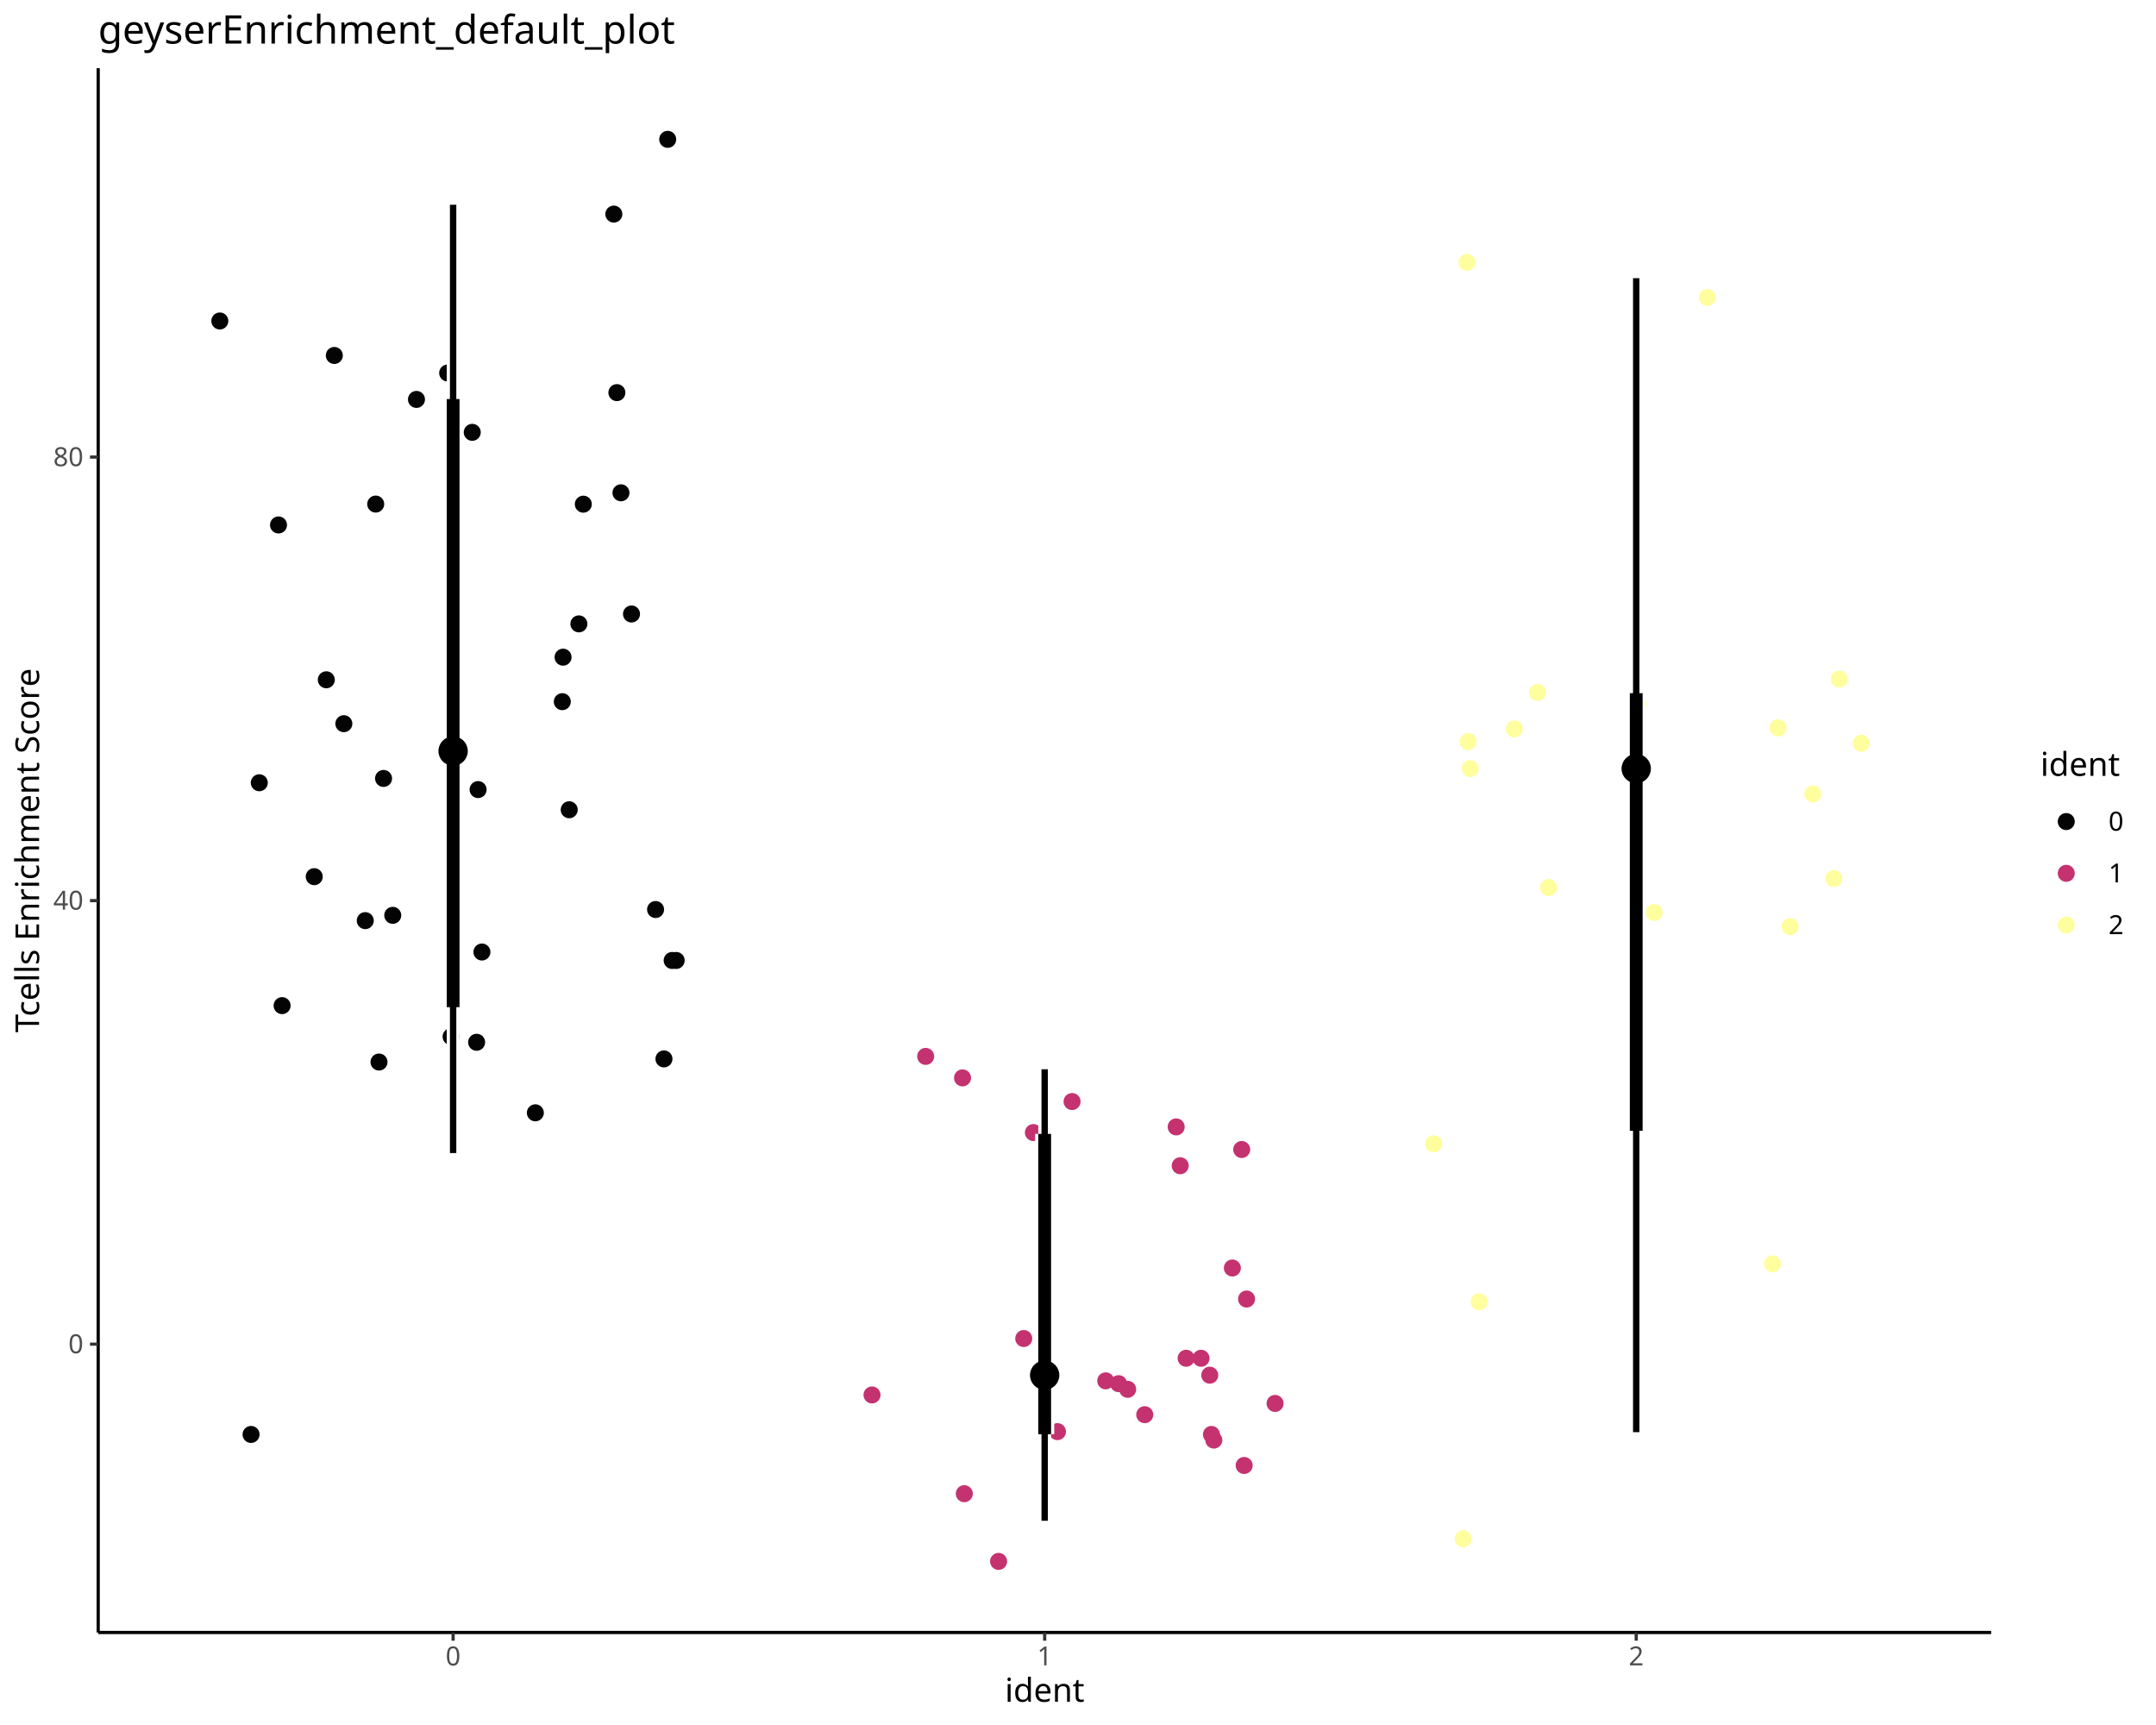
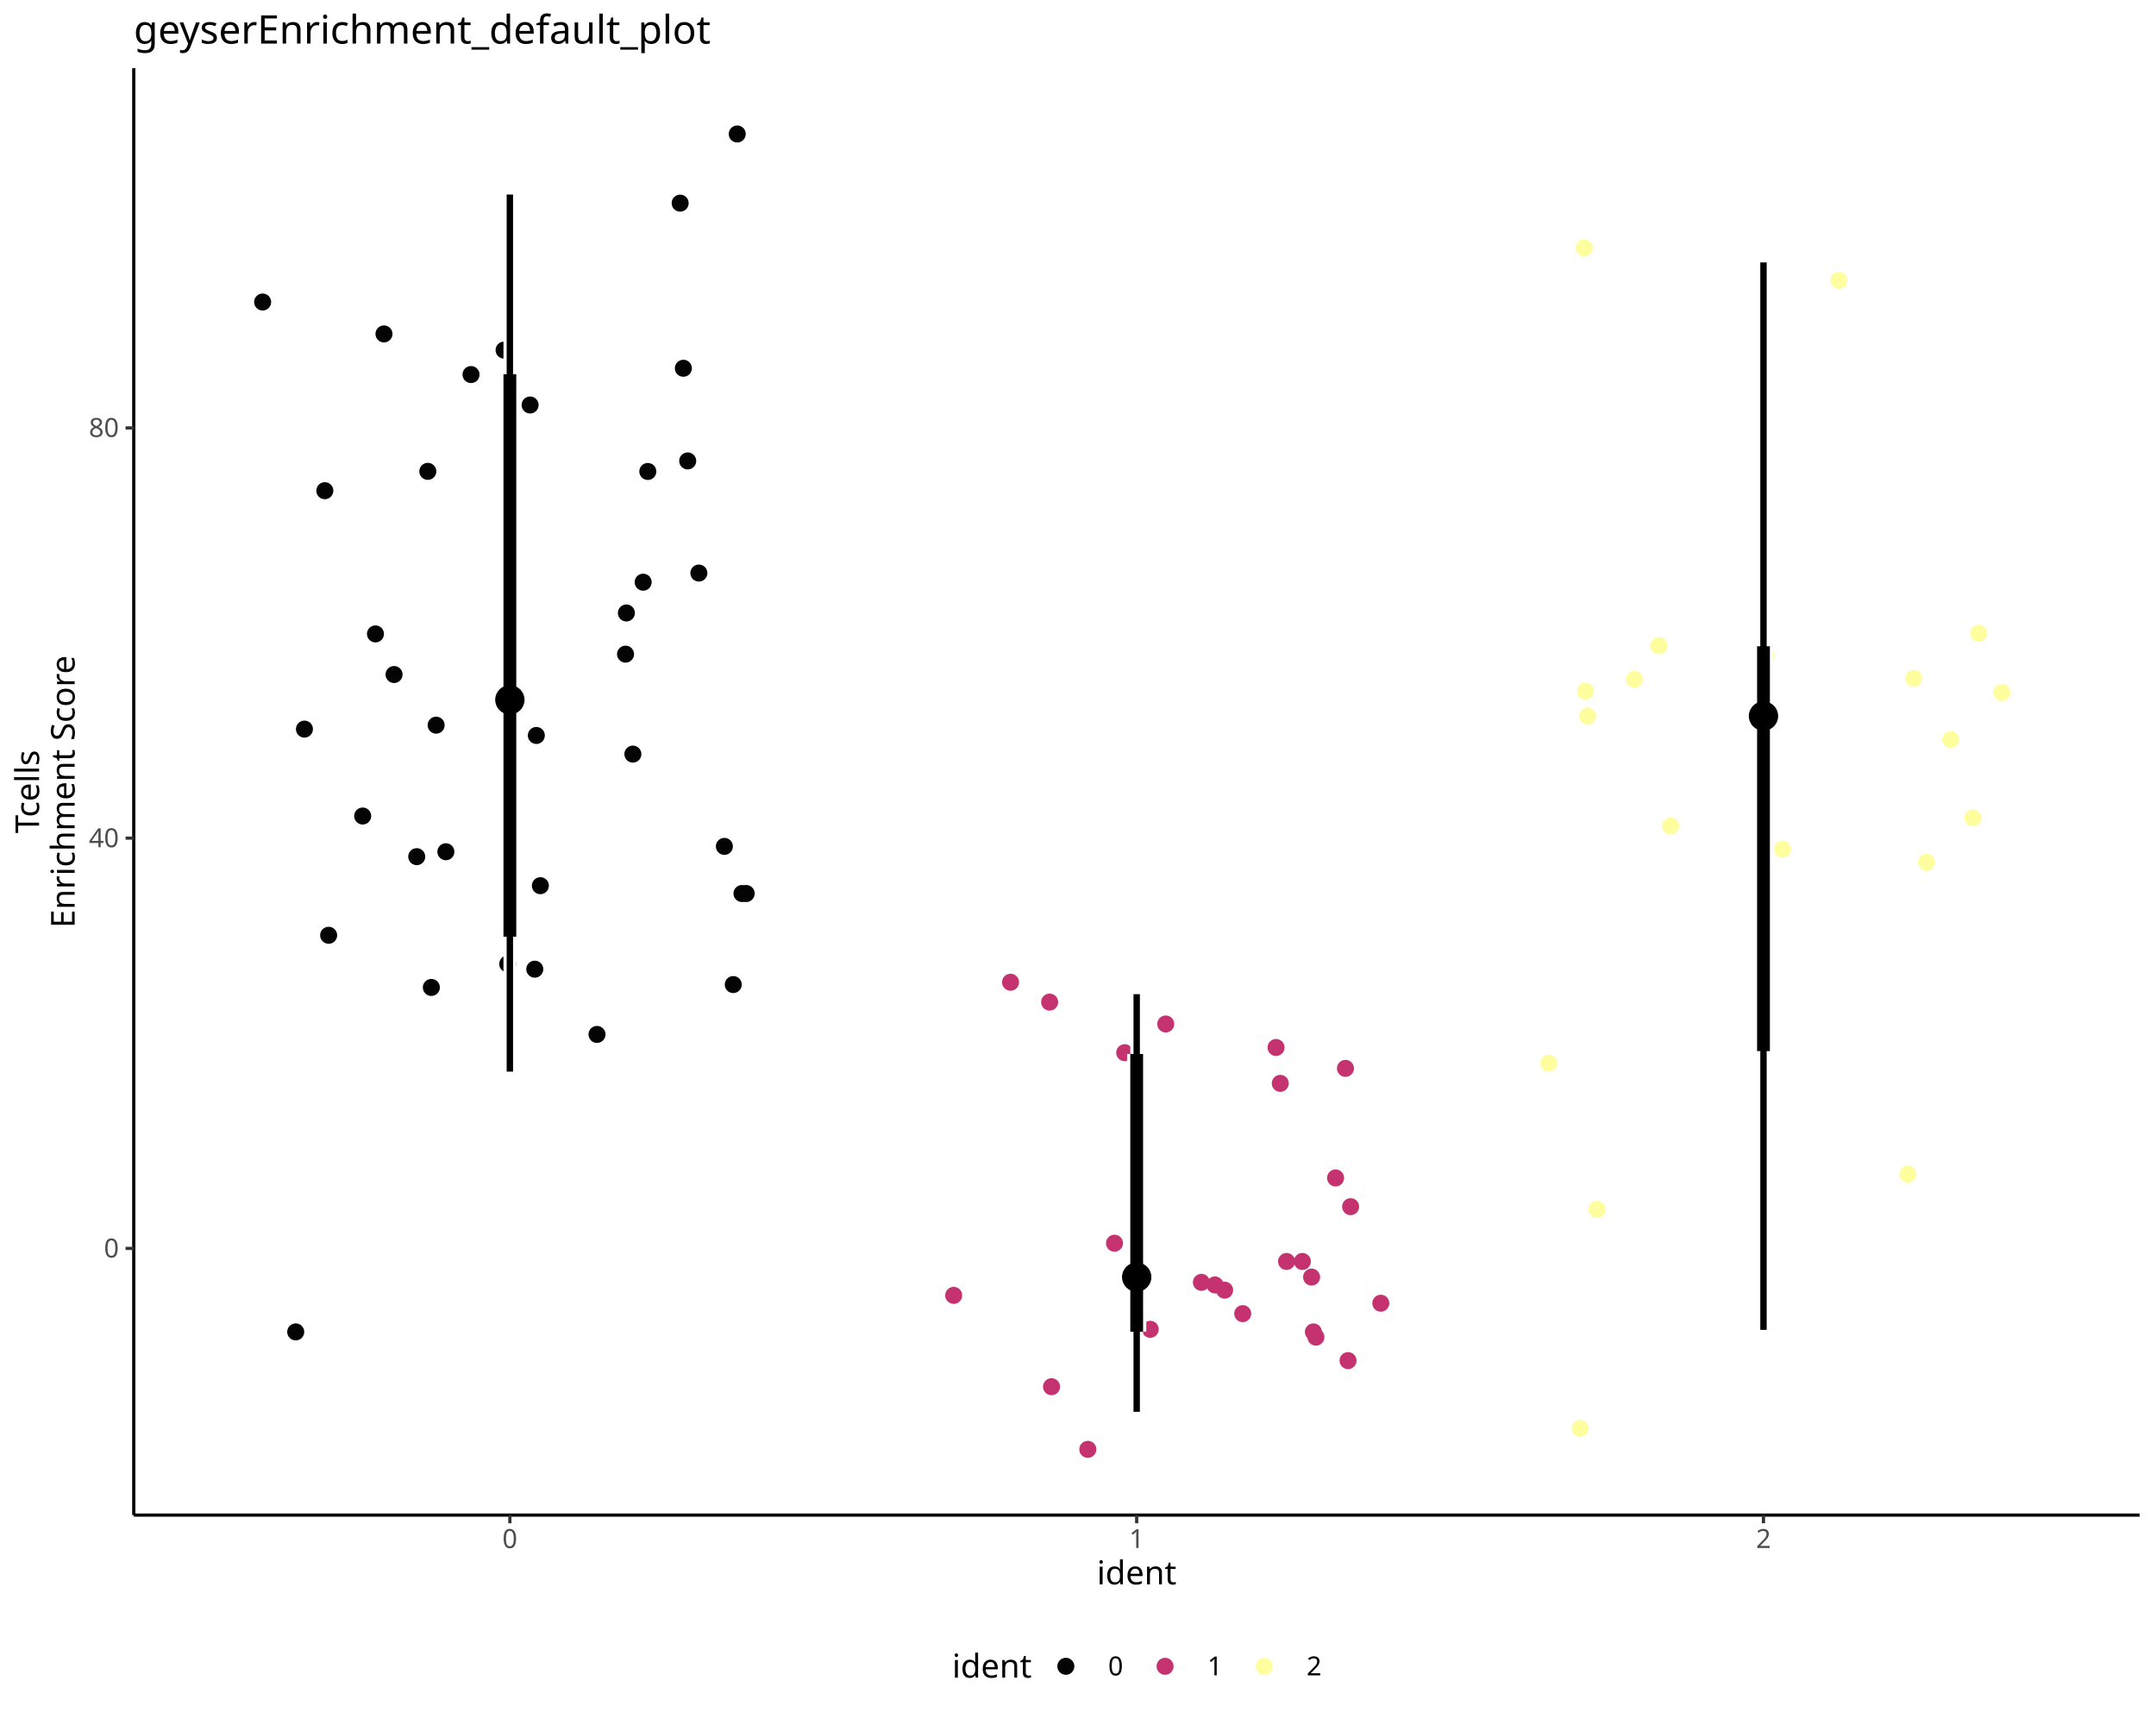
<svg xmlns="http://www.w3.org/2000/svg" class="svglite" data-engine-version="2.0" width="720.00pt" height="576.00pt" viewBox="0 0 720.00 576.00">
  <defs>
    <style type="text/css">
    .svglite line, .svglite polyline, .svglite polygon, .svglite path, .svglite rect, .svglite circle {
      fill: none;
      stroke: #000000;
      stroke-linecap: round;
      stroke-linejoin: round;
      stroke-miterlimit: 10.00;
    }
  </style>
  </defs>
  <rect width="100%" height="100%" style="stroke: none; fill: #FFFFFF;" />
  <defs>
    <clipPath id="cpMC4wMHw3MjAuMDB8MC4wMHw1NzYuMDA=">
      <rect x="0.00" y="0.00" width="720.00" height="576.00" />
    </clipPath>
  </defs>
  <g clip-path="url(#cpMC4wMHw3MjAuMDB8MC4wMHw1NzYuMDA=)">
    <rect x="0.00" y="0.00" width="720.00" height="576.00" style="stroke-width: 1.07; stroke: #FFFFFF; fill: #FFFFFF;" />
  </g>
  <defs>
-     <clipPath id="cpMzIuNzl8NjY0Ljk1fDIyLjc4fDU0NS4xMQ==">
-       <rect x="32.79" y="22.78" width="632.16" height="522.33" />
+     <clipPath id="cpNDQuNjd8NzE0LjUyfDIyLjc4fDUwNS45MQ==">
+       <rect x="44.67" y="22.78" width="669.85" height="483.13" />
    </clipPath>
  </defs>
-   <g clip-path="url(#cpMzIuNzl8NjY0Ljk1fDIyLjc4fDU0NS4xMQ==)">
-     <rect x="32.79" y="22.78" width="632.16" height="522.33" style="stroke-width: 1.07; stroke: none; fill: #FFFFFF;" />
-     <circle cx="93.01" cy="175.29" r="2.49" style="stroke-width: 0.71; stroke: #040404; fill: #040404;" />
-     <circle cx="204.99" cy="71.49" r="2.49" style="stroke-width: 0.71; stroke: #040404; fill: #040404;" />
-     <circle cx="139.08" cy="133.37" r="2.49" style="stroke-width: 0.71; stroke: #040404; fill: #040404;" />
-     <circle cx="111.65" cy="118.69" r="2.49" style="stroke-width: 0.71; stroke: #040404; fill: #040404;" />
-     <circle cx="149.50" cy="124.55" r="2.49" style="stroke-width: 0.71; stroke: #040404; fill: #040404;" />
-     <circle cx="157.71" cy="144.36" r="2.49" style="stroke-width: 0.71; stroke: #040404; fill: #040404;" />
-     <circle cx="207.37" cy="164.55" r="2.49" style="stroke-width: 0.71; stroke: #040404; fill: #040404;" />
-     <circle cx="194.80" cy="168.35" r="2.49" style="stroke-width: 0.71; stroke: #040404; fill: #040404;" />
-     <circle cx="73.41" cy="107.18" r="2.49" style="stroke-width: 0.71; stroke: #040404; fill: #040404;" />
-     <circle cx="114.83" cy="241.65" r="2.49" style="stroke-width: 0.71; stroke: #040404; fill: #040404;" />
-     <circle cx="490.97" cy="256.65" r="2.49" style="stroke-width: 0.71; stroke: #FFFE9E; fill: #FFFE9E;" />
-     <circle cx="517.13" cy="296.35" r="2.49" style="stroke-width: 0.71; stroke: #FFFE9E; fill: #FFFE9E;" />
-     <circle cx="612.42" cy="293.39" r="2.49" style="stroke-width: 0.71; stroke: #FFFE9E; fill: #FFFE9E;" />
-     <circle cx="621.53" cy="248.18" r="2.49" style="stroke-width: 0.71; stroke: #FFFE9E; fill: #FFFE9E;" />
-     <circle cx="597.81" cy="309.41" r="2.49" style="stroke-width: 0.71; stroke: #FFFE9E; fill: #FFFE9E;" />
-     <circle cx="552.41" cy="304.70" r="2.49" style="stroke-width: 0.71; stroke: #FFFE9E; fill: #FFFE9E;" />
-     <circle cx="605.39" cy="265.13" r="2.49" style="stroke-width: 0.71; stroke: #FFFE9E; fill: #FFFE9E;" />
-     <circle cx="490.30" cy="247.65" r="2.49" style="stroke-width: 0.71; stroke: #FFFE9E; fill: #FFFE9E;" />
-     <circle cx="505.71" cy="243.39" r="2.49" style="stroke-width: 0.71; stroke: #FFFE9E; fill: #FFFE9E;" />
-     <circle cx="593.75" cy="243.04" r="2.49" style="stroke-width: 0.71; stroke: #FFFE9E; fill: #FFFE9E;" />
-     <circle cx="321.44" cy="359.92" r="2.49" style="stroke-width: 0.71; stroke: #C53270; fill: #C53270;" />
-     <circle cx="425.81" cy="468.62" r="2.49" style="stroke-width: 0.71; stroke: #C53270; fill: #C53270;" />
-     <circle cx="392.79" cy="376.29" r="2.49" style="stroke-width: 0.71; stroke: #C53270; fill: #C53270;" />
-     <circle cx="345.10" cy="378.18" r="2.49" style="stroke-width: 0.71; stroke: #C53270; fill: #C53270;" />
-     <circle cx="394.13" cy="389.25" r="2.49" style="stroke-width: 0.71; stroke: #C53270; fill: #C53270;" />
-     <circle cx="358.02" cy="367.82" r="2.49" style="stroke-width: 0.71; stroke: #C53270; fill: #C53270;" />
-     <circle cx="411.55" cy="423.40" r="2.49" style="stroke-width: 0.71; stroke: #C53270; fill: #C53270;" />
-     <circle cx="414.67" cy="383.83" r="2.49" style="stroke-width: 0.71; stroke: #C53270; fill: #C53270;" />
-     <circle cx="404.56" cy="478.98" r="2.49" style="stroke-width: 0.71; stroke: #C53270; fill: #C53270;" />
-     <circle cx="353.14" cy="478.04" r="2.49" style="stroke-width: 0.71; stroke: #C53270; fill: #C53270;" />
-     <circle cx="218.93" cy="303.70" r="2.49" style="stroke-width: 0.71; stroke: #040404; fill: #040404;" />
-     <circle cx="614.24" cy="226.78" r="2.49" style="stroke-width: 0.71; stroke: #FFFE9E; fill: #FFFE9E;" />
-     <circle cx="108.97" cy="226.99" r="2.49" style="stroke-width: 0.71; stroke: #040404; fill: #040404;" />
-     <circle cx="128.09" cy="259.93" r="2.49" style="stroke-width: 0.71; stroke: #040404; fill: #040404;" />
-     <circle cx="104.94" cy="292.73" r="2.49" style="stroke-width: 0.71; stroke: #040404; fill: #040404;" />
-     <circle cx="190.09" cy="270.39" r="2.49" style="stroke-width: 0.71; stroke: #040404; fill: #040404;" />
-     <circle cx="159.66" cy="263.65" r="2.49" style="stroke-width: 0.71; stroke: #040404; fill: #040404;" />
-     <circle cx="121.98" cy="307.41" r="2.49" style="stroke-width: 0.71; stroke: #040404; fill: #040404;" />
-     <circle cx="125.47" cy="168.32" r="2.49" style="stroke-width: 0.71; stroke: #040404; fill: #040404;" />
-     <circle cx="221.73" cy="353.58" r="2.49" style="stroke-width: 0.71; stroke: #040404; fill: #040404;" />
-     <circle cx="187.78" cy="234.30" r="2.49" style="stroke-width: 0.71; stroke: #040404; fill: #040404;" />
-     <circle cx="547.15" cy="235.04" r="2.49" style="stroke-width: 0.71; stroke: #FFFE9E; fill: #FFFE9E;" />
-     <circle cx="222.98" cy="46.53" r="2.49" style="stroke-width: 0.71; stroke: #040404; fill: #040404;" />
-     <circle cx="131.16" cy="305.64" r="2.49" style="stroke-width: 0.71; stroke: #040404; fill: #040404;" />
-     <circle cx="489.91" cy="87.62" r="2.49" style="stroke-width: 0.71; stroke: #FFFE9E; fill: #FFFE9E;" />
-     <circle cx="570.18" cy="99.32" r="2.49" style="stroke-width: 0.71; stroke: #FFFE9E; fill: #FFFE9E;" />
-     <circle cx="210.89" cy="205.02" r="2.49" style="stroke-width: 0.71; stroke: #040404; fill: #040404;" />
-     <circle cx="188.04" cy="219.44" r="2.49" style="stroke-width: 0.71; stroke: #040404; fill: #040404;" />
-     <circle cx="193.32" cy="208.32" r="2.49" style="stroke-width: 0.71; stroke: #040404; fill: #040404;" />
-     <circle cx="206.01" cy="131.10" r="2.49" style="stroke-width: 0.71; stroke: #040404; fill: #040404;" />
-     <circle cx="404.00" cy="459.19" r="2.49" style="stroke-width: 0.71; stroke: #C53270; fill: #C53270;" />
-     <circle cx="415.49" cy="489.34" r="2.49" style="stroke-width: 0.71; stroke: #C53270; fill: #C53270;" />
-     <circle cx="478.76" cy="381.95" r="2.49" style="stroke-width: 0.71; stroke: #FFFE9E; fill: #FFFE9E;" />
-     <circle cx="309.13" cy="352.74" r="2.49" style="stroke-width: 0.71; stroke: #C53270; fill: #C53270;" />
-     <circle cx="373.56" cy="462.02" r="2.49" style="stroke-width: 0.71; stroke: #C53270; fill: #C53270;" />
-     <circle cx="369.26" cy="461.08" r="2.49" style="stroke-width: 0.71; stroke: #C53270; fill: #C53270;" />
-     <circle cx="405.36" cy="480.86" r="2.49" style="stroke-width: 0.71; stroke: #C53270; fill: #C53270;" />
-     <circle cx="376.59" cy="463.91" r="2.49" style="stroke-width: 0.71; stroke: #C53270; fill: #C53270;" />
-     <circle cx="341.88" cy="446.95" r="2.49" style="stroke-width: 0.71; stroke: #C53270; fill: #C53270;" />
-     <circle cx="83.84" cy="478.98" r="2.49" style="stroke-width: 0.71; stroke: #040404; fill: #040404;" />
-     <circle cx="591.93" cy="422.01" r="2.49" style="stroke-width: 0.71; stroke: #FFFE9E; fill: #FFFE9E;" />
-     <circle cx="416.29" cy="433.76" r="2.49" style="stroke-width: 0.71; stroke: #C53270; fill: #C53270;" />
-     <circle cx="493.96" cy="434.70" r="2.49" style="stroke-width: 0.71; stroke: #FFFE9E; fill: #FFFE9E;" />
-     <circle cx="291.21" cy="465.79" r="2.49" style="stroke-width: 0.71; stroke: #C53270; fill: #C53270;" />
-     <circle cx="488.63" cy="513.83" r="2.49" style="stroke-width: 0.71; stroke: #FFFE9E; fill: #FFFE9E;" />
-     <circle cx="333.48" cy="521.37" r="2.49" style="stroke-width: 0.71; stroke: #C53270; fill: #C53270;" />
-     <circle cx="322.03" cy="498.76" r="2.49" style="stroke-width: 0.71; stroke: #C53270; fill: #C53270;" />
-     <circle cx="401.09" cy="453.54" r="2.49" style="stroke-width: 0.71; stroke: #C53270; fill: #C53270;" />
-     <circle cx="396.11" cy="453.54" r="2.49" style="stroke-width: 0.71; stroke: #C53270; fill: #C53270;" />
-     <circle cx="513.44" cy="231.22" r="2.49" style="stroke-width: 0.71; stroke: #FFFE9E; fill: #FFFE9E;" />
-     <circle cx="159.17" cy="348.03" r="2.49" style="stroke-width: 0.71; stroke: #040404; fill: #040404;" />
-     <circle cx="225.81" cy="320.71" r="2.49" style="stroke-width: 0.71; stroke: #040404; fill: #040404;" />
-     <circle cx="150.64" cy="346.15" r="2.49" style="stroke-width: 0.71; stroke: #040404; fill: #040404;" />
-     <circle cx="94.21" cy="335.79" r="2.49" style="stroke-width: 0.71; stroke: #040404; fill: #040404;" />
-     <circle cx="126.57" cy="354.63" r="2.49" style="stroke-width: 0.71; stroke: #040404; fill: #040404;" />
-     <circle cx="178.78" cy="371.58" r="2.49" style="stroke-width: 0.71; stroke: #040404; fill: #040404;" />
-     <circle cx="224.47" cy="320.71" r="2.49" style="stroke-width: 0.71; stroke: #040404; fill: #040404;" />
-     <circle cx="160.94" cy="317.89" r="2.49" style="stroke-width: 0.71; stroke: #040404; fill: #040404;" />
-     <circle cx="86.59" cy="261.37" r="2.49" style="stroke-width: 0.71; stroke: #040404; fill: #040404;" />
-     <circle cx="382.29" cy="472.38" r="2.49" style="stroke-width: 0.71; stroke: #C53270; fill: #C53270;" />
-     <line x1="546.42" y1="478.22" x2="546.42" y2="92.89" style="stroke-width: 4.27; stroke: #FFFFFF; stroke-linecap: butt;" />
-     <line x1="151.32" y1="385.01" x2="151.32" y2="68.37" style="stroke-width: 4.27; stroke: #FFFFFF; stroke-linecap: butt;" />
-     <line x1="151.32" y1="336.30" x2="151.32" y2="133.25" style="stroke-width: 6.40; stroke: #FFFFFF; stroke-linecap: butt;" />
-     <line x1="348.87" y1="507.80" x2="348.87" y2="357.05" style="stroke-width: 4.27; stroke: #FFFFFF; stroke-linecap: butt;" />
-     <line x1="546.42" y1="377.59" x2="546.42" y2="231.45" style="stroke-width: 6.40; stroke: #FFFFFF; stroke-linecap: butt;" />
-     <line x1="348.87" y1="478.90" x2="348.87" y2="378.63" style="stroke-width: 6.40; stroke: #FFFFFF; stroke-linecap: butt;" />
-     <circle cx="546.42" cy="256.65" r="3.73" style="stroke-width: 1.06; stroke: #FFFFFF; fill: #FFFFFF;" />
-     <circle cx="151.32" cy="250.79" r="3.73" style="stroke-width: 1.06; stroke: #FFFFFF; fill: #FFFFFF;" />
-     <circle cx="151.32" cy="250.79" r="5.33" style="stroke-width: 1.06; stroke: #FFFFFF; fill: #FFFFFF;" />
-     <circle cx="348.87" cy="459.19" r="3.73" style="stroke-width: 1.06; stroke: #FFFFFF; fill: #FFFFFF;" />
-     <circle cx="546.42" cy="256.65" r="5.33" style="stroke-width: 1.06; stroke: #FFFFFF; fill: #FFFFFF;" />
-     <circle cx="348.87" cy="459.19" r="5.33" style="stroke-width: 1.06; stroke: #FFFFFF; fill: #FFFFFF;" />
-     <line x1="546.42" y1="478.22" x2="546.42" y2="92.89" style="stroke-width: 2.13; stroke-linecap: butt;" />
-     <line x1="151.32" y1="385.01" x2="151.32" y2="68.37" style="stroke-width: 2.13; stroke-linecap: butt;" />
-     <line x1="151.32" y1="336.30" x2="151.32" y2="133.25" style="stroke-width: 4.27; stroke-linecap: butt;" />
-     <line x1="348.87" y1="507.80" x2="348.87" y2="357.05" style="stroke-width: 2.13; stroke-linecap: butt;" />
-     <line x1="546.42" y1="377.59" x2="546.42" y2="231.45" style="stroke-width: 4.27; stroke-linecap: butt;" />
-     <line x1="348.87" y1="478.90" x2="348.87" y2="378.63" style="stroke-width: 4.27; stroke-linecap: butt;" />
-     <circle cx="546.42" cy="256.65" r="2.45" style="stroke-width: 1.06; fill: #000000;" />
-     <circle cx="151.32" cy="250.79" r="2.45" style="stroke-width: 1.06; fill: #000000;" />
-     <circle cx="151.32" cy="250.79" r="4.37" style="stroke-width: 1.06; fill: #000000;" />
-     <circle cx="348.87" cy="459.19" r="2.45" style="stroke-width: 1.06; fill: #000000;" />
-     <circle cx="546.42" cy="256.65" r="4.37" style="stroke-width: 1.06; fill: #000000;" />
-     <circle cx="348.87" cy="459.19" r="4.37" style="stroke-width: 1.06; fill: #000000;" />
+   <g clip-path="url(#cpNDQuNjd8NzE0LjUyfDIyLjc4fDUwNS45MQ==)">
+     <rect x="44.67" y="22.78" width="669.85" height="483.13" style="stroke-width: 1.07; stroke: none; fill: #FFFFFF;" />
+     <circle cx="108.48" cy="163.85" r="2.49" style="stroke-width: 0.71; stroke: #040404; fill: #040404;" />
+     <circle cx="227.14" cy="67.83" r="2.49" style="stroke-width: 0.71; stroke: #040404; fill: #040404;" />
+     <circle cx="157.30" cy="125.07" r="2.49" style="stroke-width: 0.71; stroke: #040404; fill: #040404;" />
+     <circle cx="128.23" cy="111.50" r="2.49" style="stroke-width: 0.71; stroke: #040404; fill: #040404;" />
+     <circle cx="168.34" cy="116.91" r="2.49" style="stroke-width: 0.71; stroke: #040404; fill: #040404;" />
+     <circle cx="177.03" cy="135.23" r="2.49" style="stroke-width: 0.71; stroke: #040404; fill: #040404;" />
+     <circle cx="229.66" cy="153.91" r="2.49" style="stroke-width: 0.71; stroke: #040404; fill: #040404;" />
+     <circle cx="216.34" cy="157.43" r="2.49" style="stroke-width: 0.71; stroke: #040404; fill: #040404;" />
+     <circle cx="87.71" cy="100.85" r="2.49" style="stroke-width: 0.71; stroke: #040404; fill: #040404;" />
+     <circle cx="131.60" cy="225.23" r="2.49" style="stroke-width: 0.71; stroke: #040404; fill: #040404;" />
+     <circle cx="530.16" cy="239.10" r="2.49" style="stroke-width: 0.71; stroke: #FFFE9E; fill: #FFFE9E;" />
+     <circle cx="557.89" cy="275.82" r="2.49" style="stroke-width: 0.71; stroke: #FFFE9E; fill: #FFFE9E;" />
+     <circle cx="658.86" cy="273.09" r="2.49" style="stroke-width: 0.71; stroke: #FFFE9E; fill: #FFFE9E;" />
+     <circle cx="668.52" cy="231.26" r="2.49" style="stroke-width: 0.71; stroke: #FFFE9E; fill: #FFFE9E;" />
+     <circle cx="643.37" cy="287.90" r="2.49" style="stroke-width: 0.71; stroke: #FFFE9E; fill: #FFFE9E;" />
+     <circle cx="595.27" cy="283.54" r="2.49" style="stroke-width: 0.71; stroke: #FFFE9E; fill: #FFFE9E;" />
+     <circle cx="651.41" cy="246.95" r="2.49" style="stroke-width: 0.71; stroke: #FFFE9E; fill: #FFFE9E;" />
+     <circle cx="529.46" cy="230.78" r="2.49" style="stroke-width: 0.71; stroke: #FFFE9E; fill: #FFFE9E;" />
+     <circle cx="545.79" cy="226.83" r="2.49" style="stroke-width: 0.71; stroke: #FFFE9E; fill: #FFFE9E;" />
+     <circle cx="639.08" cy="226.51" r="2.49" style="stroke-width: 0.71; stroke: #FFFE9E; fill: #FFFE9E;" />
+     <circle cx="350.53" cy="334.62" r="2.49" style="stroke-width: 0.71; stroke: #C53270; fill: #C53270;" />
+     <circle cx="461.12" cy="435.16" r="2.49" style="stroke-width: 0.71; stroke: #C53270; fill: #C53270;" />
+     <circle cx="426.14" cy="349.77" r="2.49" style="stroke-width: 0.71; stroke: #C53270; fill: #C53270;" />
+     <circle cx="375.60" cy="351.51" r="2.49" style="stroke-width: 0.71; stroke: #C53270; fill: #C53270;" />
+     <circle cx="427.55" cy="361.75" r="2.49" style="stroke-width: 0.71; stroke: #C53270; fill: #C53270;" />
+     <circle cx="389.30" cy="341.92" r="2.49" style="stroke-width: 0.71; stroke: #C53270; fill: #C53270;" />
+     <circle cx="446.02" cy="393.33" r="2.49" style="stroke-width: 0.71; stroke: #C53270; fill: #C53270;" />
+     <circle cx="449.32" cy="356.74" r="2.49" style="stroke-width: 0.71; stroke: #C53270; fill: #C53270;" />
+     <circle cx="438.61" cy="444.74" r="2.49" style="stroke-width: 0.71; stroke: #C53270; fill: #C53270;" />
+     <circle cx="384.12" cy="443.87" r="2.49" style="stroke-width: 0.71; stroke: #C53270; fill: #C53270;" />
+     <circle cx="241.91" cy="282.62" r="2.49" style="stroke-width: 0.71; stroke: #040404; fill: #040404;" />
+     <circle cx="660.79" cy="211.47" r="2.49" style="stroke-width: 0.71; stroke: #FFFE9E; fill: #FFFE9E;" />
+     <circle cx="125.39" cy="211.67" r="2.49" style="stroke-width: 0.71; stroke: #040404; fill: #040404;" />
+     <circle cx="145.65" cy="242.14" r="2.49" style="stroke-width: 0.71; stroke: #040404; fill: #040404;" />
+     <circle cx="121.12" cy="272.48" r="2.49" style="stroke-width: 0.71; stroke: #040404; fill: #040404;" />
+     <circle cx="211.35" cy="251.81" r="2.49" style="stroke-width: 0.71; stroke: #040404; fill: #040404;" />
+     <circle cx="179.11" cy="245.58" r="2.49" style="stroke-width: 0.71; stroke: #040404; fill: #040404;" />
+     <circle cx="139.17" cy="286.05" r="2.49" style="stroke-width: 0.71; stroke: #040404; fill: #040404;" />
+     <circle cx="142.87" cy="157.39" r="2.49" style="stroke-width: 0.71; stroke: #040404; fill: #040404;" />
+     <circle cx="244.87" cy="328.76" r="2.49" style="stroke-width: 0.71; stroke: #040404; fill: #040404;" />
+     <circle cx="208.90" cy="218.43" r="2.49" style="stroke-width: 0.71; stroke: #040404; fill: #040404;" />
+     <circle cx="589.70" cy="219.11" r="2.49" style="stroke-width: 0.71; stroke: #FFFE9E; fill: #FFFE9E;" />
+     <circle cx="246.20" cy="44.74" r="2.49" style="stroke-width: 0.71; stroke: #040404; fill: #040404;" />
+     <circle cx="148.90" cy="284.41" r="2.49" style="stroke-width: 0.71; stroke: #040404; fill: #040404;" />
+     <circle cx="529.04" cy="82.76" r="2.49" style="stroke-width: 0.71; stroke: #FFFE9E; fill: #FFFE9E;" />
+     <circle cx="614.10" cy="93.58" r="2.49" style="stroke-width: 0.71; stroke: #FFFE9E; fill: #FFFE9E;" />
+     <circle cx="233.39" cy="191.35" r="2.49" style="stroke-width: 0.71; stroke: #040404; fill: #040404;" />
+     <circle cx="209.18" cy="204.68" r="2.49" style="stroke-width: 0.71; stroke: #040404; fill: #040404;" />
+     <circle cx="214.78" cy="194.40" r="2.49" style="stroke-width: 0.71; stroke: #040404; fill: #040404;" />
+     <circle cx="228.21" cy="122.97" r="2.49" style="stroke-width: 0.71; stroke: #040404; fill: #040404;" />
+     <circle cx="438.01" cy="426.44" r="2.49" style="stroke-width: 0.71; stroke: #C53270; fill: #C53270;" />
+     <circle cx="450.18" cy="454.33" r="2.49" style="stroke-width: 0.71; stroke: #C53270; fill: #C53270;" />
+     <circle cx="517.23" cy="354.99" r="2.49" style="stroke-width: 0.71; stroke: #FFFE9E; fill: #FFFE9E;" />
+     <circle cx="337.48" cy="327.98" r="2.49" style="stroke-width: 0.71; stroke: #C53270; fill: #C53270;" />
+     <circle cx="405.76" cy="429.06" r="2.49" style="stroke-width: 0.71; stroke: #C53270; fill: #C53270;" />
+     <circle cx="401.21" cy="428.19" r="2.49" style="stroke-width: 0.71; stroke: #C53270; fill: #C53270;" />
+     <circle cx="439.45" cy="446.49" r="2.49" style="stroke-width: 0.71; stroke: #C53270; fill: #C53270;" />
+     <circle cx="408.97" cy="430.80" r="2.49" style="stroke-width: 0.71; stroke: #C53270; fill: #C53270;" />
+     <circle cx="372.19" cy="415.12" r="2.49" style="stroke-width: 0.71; stroke: #C53270; fill: #C53270;" />
+     <circle cx="98.76" cy="444.74" r="2.49" style="stroke-width: 0.71; stroke: #040404; fill: #040404;" />
+     <circle cx="637.15" cy="392.05" r="2.49" style="stroke-width: 0.71; stroke: #FFFE9E; fill: #FFFE9E;" />
+     <circle cx="451.04" cy="402.92" r="2.49" style="stroke-width: 0.71; stroke: #C53270; fill: #C53270;" />
+     <circle cx="533.33" cy="403.79" r="2.49" style="stroke-width: 0.71; stroke: #FFFE9E; fill: #FFFE9E;" />
+     <circle cx="318.49" cy="432.54" r="2.49" style="stroke-width: 0.71; stroke: #C53270; fill: #C53270;" />
+     <circle cx="527.69" cy="476.98" r="2.49" style="stroke-width: 0.71; stroke: #FFFE9E; fill: #FFFE9E;" />
+     <circle cx="363.28" cy="483.95" r="2.49" style="stroke-width: 0.71; stroke: #C53270; fill: #C53270;" />
+     <circle cx="351.16" cy="463.04" r="2.49" style="stroke-width: 0.71; stroke: #C53270; fill: #C53270;" />
+     <circle cx="434.93" cy="421.22" r="2.49" style="stroke-width: 0.71; stroke: #C53270; fill: #C53270;" />
+     <circle cx="429.65" cy="421.22" r="2.49" style="stroke-width: 0.71; stroke: #C53270; fill: #C53270;" />
+     <circle cx="553.98" cy="215.58" r="2.49" style="stroke-width: 0.71; stroke: #FFFE9E; fill: #FFFE9E;" />
+     <circle cx="178.59" cy="323.62" r="2.49" style="stroke-width: 0.71; stroke: #040404; fill: #040404;" />
+     <circle cx="249.19" cy="298.36" r="2.49" style="stroke-width: 0.71; stroke: #040404; fill: #040404;" />
+     <circle cx="169.55" cy="321.88" r="2.49" style="stroke-width: 0.71; stroke: #040404; fill: #040404;" />
+     <circle cx="109.75" cy="312.30" r="2.49" style="stroke-width: 0.71; stroke: #040404; fill: #040404;" />
+     <circle cx="144.05" cy="329.72" r="2.49" style="stroke-width: 0.71; stroke: #040404; fill: #040404;" />
+     <circle cx="199.37" cy="345.41" r="2.49" style="stroke-width: 0.71; stroke: #040404; fill: #040404;" />
+     <circle cx="247.78" cy="298.36" r="2.49" style="stroke-width: 0.71; stroke: #040404; fill: #040404;" />
+     <circle cx="180.46" cy="295.74" r="2.49" style="stroke-width: 0.71; stroke: #040404; fill: #040404;" />
+     <circle cx="101.67" cy="243.46" r="2.49" style="stroke-width: 0.71; stroke: #040404; fill: #040404;" />
+     <circle cx="415.01" cy="438.64" r="2.49" style="stroke-width: 0.71; stroke: #C53270; fill: #C53270;" />
+     <line x1="588.92" y1="444.05" x2="588.92" y2="87.63" style="stroke-width: 4.27; stroke: #FFFFFF; stroke-linecap: butt;" />
+     <line x1="170.27" y1="357.83" x2="170.27" y2="64.95" style="stroke-width: 4.27; stroke: #FFFFFF; stroke-linecap: butt;" />
+     <line x1="170.27" y1="312.78" x2="170.27" y2="124.96" style="stroke-width: 6.40; stroke: #FFFFFF; stroke-linecap: butt;" />
+     <line x1="379.60" y1="471.41" x2="379.60" y2="331.97" style="stroke-width: 4.27; stroke: #FFFFFF; stroke-linecap: butt;" />
+     <line x1="588.92" y1="350.97" x2="588.92" y2="215.79" style="stroke-width: 6.40; stroke: #FFFFFF; stroke-linecap: butt;" />
+     <line x1="379.60" y1="444.67" x2="379.60" y2="351.93" style="stroke-width: 6.40; stroke: #FFFFFF; stroke-linecap: butt;" />
+     <circle cx="588.92" cy="239.10" r="3.73" style="stroke-width: 1.06; stroke: #FFFFFF; fill: #FFFFFF;" />
+     <circle cx="170.27" cy="233.68" r="3.73" style="stroke-width: 1.06; stroke: #FFFFFF; fill: #FFFFFF;" />
+     <circle cx="170.27" cy="233.68" r="5.33" style="stroke-width: 1.06; stroke: #FFFFFF; fill: #FFFFFF;" />
+     <circle cx="379.60" cy="426.44" r="3.73" style="stroke-width: 1.06; stroke: #FFFFFF; fill: #FFFFFF;" />
+     <circle cx="588.92" cy="239.10" r="5.33" style="stroke-width: 1.06; stroke: #FFFFFF; fill: #FFFFFF;" />
+     <circle cx="379.60" cy="426.44" r="5.33" style="stroke-width: 1.06; stroke: #FFFFFF; fill: #FFFFFF;" />
+     <line x1="588.92" y1="444.05" x2="588.92" y2="87.63" style="stroke-width: 2.13; stroke-linecap: butt;" />
+     <line x1="170.27" y1="357.83" x2="170.27" y2="64.95" style="stroke-width: 2.13; stroke-linecap: butt;" />
+     <line x1="170.27" y1="312.78" x2="170.27" y2="124.96" style="stroke-width: 4.27; stroke-linecap: butt;" />
+     <line x1="379.60" y1="471.41" x2="379.60" y2="331.97" style="stroke-width: 2.13; stroke-linecap: butt;" />
+     <line x1="588.92" y1="350.97" x2="588.92" y2="215.79" style="stroke-width: 4.27; stroke-linecap: butt;" />
+     <line x1="379.60" y1="444.67" x2="379.60" y2="351.93" style="stroke-width: 4.27; stroke-linecap: butt;" />
+     <circle cx="588.92" cy="239.10" r="2.45" style="stroke-width: 1.06; fill: #000000;" />
+     <circle cx="170.27" cy="233.68" r="2.45" style="stroke-width: 1.06; fill: #000000;" />
+     <circle cx="170.27" cy="233.68" r="4.37" style="stroke-width: 1.06; fill: #000000;" />
+     <circle cx="379.60" cy="426.44" r="2.45" style="stroke-width: 1.06; fill: #000000;" />
+     <circle cx="588.92" cy="239.10" r="4.37" style="stroke-width: 1.06; fill: #000000;" />
+     <circle cx="379.60" cy="426.44" r="4.37" style="stroke-width: 1.06; fill: #000000;" />
  </g>
  <g clip-path="url(#cpMC4wMHw3MjAuMDB8MC4wMHw1NzYuMDA=)">
-     <polyline points="32.79,545.11 32.79,22.78 " style="stroke-width: 1.07; stroke-linecap: butt;" />
-     <text x="27.86" y="451.86" text-anchor="end" style="font-size: 8.80px; fill: #4D4D4D; font-family: sans;" textLength="4.89px" lengthAdjust="spacingAndGlyphs">0</text>
-     <text x="27.86" y="303.75" text-anchor="end" style="font-size: 8.80px; fill: #4D4D4D; font-family: sans;" textLength="9.79px" lengthAdjust="spacingAndGlyphs">40</text>
-     <text x="27.86" y="155.65" text-anchor="end" style="font-size: 8.80px; fill: #4D4D4D; font-family: sans;" textLength="9.79px" lengthAdjust="spacingAndGlyphs">80</text>
-     <polyline points="30.05,448.83 32.79,448.83 " style="stroke-width: 1.07; stroke: #333333; stroke-linecap: butt;" />
-     <polyline points="30.05,300.73 32.79,300.73 " style="stroke-width: 1.07; stroke: #333333; stroke-linecap: butt;" />
-     <polyline points="30.05,152.62 32.79,152.62 " style="stroke-width: 1.07; stroke: #333333; stroke-linecap: butt;" />
-     <polyline points="32.79,545.11 664.95,545.11 " style="stroke-width: 1.07; stroke-linecap: butt;" />
-     <polyline points="151.32,547.85 151.32,545.11 " style="stroke-width: 1.07; stroke: #333333; stroke-linecap: butt;" />
-     <polyline points="348.87,547.85 348.87,545.11 " style="stroke-width: 1.07; stroke: #333333; stroke-linecap: butt;" />
-     <polyline points="546.42,547.85 546.42,545.11 " style="stroke-width: 1.07; stroke: #333333; stroke-linecap: butt;" />
-     <text x="151.32" y="556.10" text-anchor="middle" style="font-size: 8.80px; fill: #4D4D4D; font-family: sans;" textLength="4.89px" lengthAdjust="spacingAndGlyphs">0</text>
-     <text x="348.87" y="556.10" text-anchor="middle" style="font-size: 8.80px; fill: #4D4D4D; font-family: sans;" textLength="4.89px" lengthAdjust="spacingAndGlyphs">1</text>
-     <text x="546.42" y="556.10" text-anchor="middle" style="font-size: 8.80px; fill: #4D4D4D; font-family: sans;" textLength="4.89px" lengthAdjust="spacingAndGlyphs">2</text>
-     <text x="348.87" y="568.24" text-anchor="middle" style="font-size: 11.00px; font-family: sans;" textLength="23.85px" lengthAdjust="spacingAndGlyphs">ident</text>
-     <text transform="translate(13.05,283.95) rotate(-90)" text-anchor="middle" style="font-size: 11.00px; font-family: sans;" textLength="119.23px" lengthAdjust="spacingAndGlyphs">Tcells Enrichment Score</text>
-     <rect x="675.91" y="244.88" width="38.61" height="78.13" style="stroke-width: 1.07; stroke: none; fill: #FFFFFF;" />
-     <text x="681.39" y="259.07" style="font-size: 11.00px; font-family: sans;" textLength="23.85px" lengthAdjust="spacingAndGlyphs">ident</text>
-     <circle cx="690.03" cy="274.33" r="2.49" style="stroke-width: 0.71; stroke: #040404; fill: #040404;" />
-     <circle cx="690.03" cy="291.61" r="2.49" style="stroke-width: 0.71; stroke: #C53270; fill: #C53270;" />
-     <circle cx="690.03" cy="308.89" r="2.49" style="stroke-width: 0.71; stroke: #FFFE9E; fill: #FFFE9E;" />
-     <text x="704.15" y="277.36" style="font-size: 8.80px; font-family: sans;" textLength="4.89px" lengthAdjust="spacingAndGlyphs">0</text>
-     <text x="704.15" y="294.64" style="font-size: 8.80px; font-family: sans;" textLength="4.89px" lengthAdjust="spacingAndGlyphs">1</text>
-     <text x="704.15" y="311.92" style="font-size: 8.80px; font-family: sans;" textLength="4.89px" lengthAdjust="spacingAndGlyphs">2</text>
-     <text x="32.79" y="14.56" style="font-size: 13.20px; font-family: sans;" textLength="182.00px" lengthAdjust="spacingAndGlyphs">geyserEnrichment_default_plot</text>
+     <polyline points="44.67,505.91 44.67,22.78 " style="stroke-width: 1.07; stroke-linecap: butt;" />
+     <text x="39.74" y="419.89" text-anchor="end" style="font-size: 8.80px; fill: #4D4D4D; font-family: sans;" textLength="4.89px" lengthAdjust="spacingAndGlyphs">0</text>
+     <text x="39.74" y="282.90" text-anchor="end" style="font-size: 8.80px; fill: #4D4D4D; font-family: sans;" textLength="9.79px" lengthAdjust="spacingAndGlyphs">40</text>
+     <text x="39.74" y="145.90" text-anchor="end" style="font-size: 8.80px; fill: #4D4D4D; font-family: sans;" textLength="9.79px" lengthAdjust="spacingAndGlyphs">80</text>
+     <polyline points="41.93,416.86 44.67,416.86 " style="stroke-width: 1.07; stroke: #333333; stroke-linecap: butt;" />
+     <polyline points="41.93,279.87 44.67,279.87 " style="stroke-width: 1.07; stroke: #333333; stroke-linecap: butt;" />
+     <polyline points="41.93,142.88 44.67,142.88 " style="stroke-width: 1.07; stroke: #333333; stroke-linecap: butt;" />
+     <polyline points="44.67,505.91 714.52,505.91 " style="stroke-width: 1.07; stroke-linecap: butt;" />
+     <polyline points="170.27,508.65 170.27,505.91 " style="stroke-width: 1.07; stroke: #333333; stroke-linecap: butt;" />
+     <polyline points="379.60,508.65 379.60,505.91 " style="stroke-width: 1.07; stroke: #333333; stroke-linecap: butt;" />
+     <polyline points="588.92,508.65 588.92,505.91 " style="stroke-width: 1.07; stroke: #333333; stroke-linecap: butt;" />
+     <text x="170.27" y="516.90" text-anchor="middle" style="font-size: 8.80px; fill: #4D4D4D; font-family: sans;" textLength="4.89px" lengthAdjust="spacingAndGlyphs">0</text>
+     <text x="379.60" y="516.90" text-anchor="middle" style="font-size: 8.80px; fill: #4D4D4D; font-family: sans;" textLength="4.89px" lengthAdjust="spacingAndGlyphs">1</text>
+     <text x="588.92" y="516.90" text-anchor="middle" style="font-size: 8.80px; fill: #4D4D4D; font-family: sans;" textLength="4.89px" lengthAdjust="spacingAndGlyphs">2</text>
+     <text x="379.60" y="529.04" text-anchor="middle" style="font-size: 11.00px; font-family: sans;" textLength="23.85px" lengthAdjust="spacingAndGlyphs">ident</text>
+     <text transform="translate(13.05,264.35) rotate(-90)" text-anchor="middle" style="font-size: 11.00px; font-family: sans;" textLength="28.73px" lengthAdjust="spacingAndGlyphs">Tcells</text>
+     <text transform="translate(24.93,264.35) rotate(-90)" text-anchor="middle" style="font-size: 11.00px; font-family: sans;" textLength="90.50px" lengthAdjust="spacingAndGlyphs"> Enrichment Score</text>
+     <rect x="312.49" y="542.28" width="134.21" height="28.24" style="stroke-width: 1.07; stroke: none; fill: #FFFFFF;" />
+     <text x="317.97" y="560.19" style="font-size: 11.00px; font-family: sans;" textLength="23.85px" lengthAdjust="spacingAndGlyphs">ident</text>
+     <circle cx="355.94" cy="556.40" r="2.49" style="stroke-width: 0.71; stroke: #040404; fill: #040404;" />
+     <circle cx="389.08" cy="556.40" r="2.49" style="stroke-width: 0.71; stroke: #C53270; fill: #C53270;" />
+     <circle cx="422.21" cy="556.40" r="2.49" style="stroke-width: 0.71; stroke: #FFFE9E; fill: #FFFE9E;" />
+     <text x="370.06" y="559.43" style="font-size: 8.80px; font-family: sans;" textLength="4.89px" lengthAdjust="spacingAndGlyphs">0</text>
+     <text x="403.20" y="559.43" style="font-size: 8.80px; font-family: sans;" textLength="4.89px" lengthAdjust="spacingAndGlyphs">1</text>
+     <text x="436.33" y="559.43" style="font-size: 8.80px; font-family: sans;" textLength="4.89px" lengthAdjust="spacingAndGlyphs">2</text>
+     <text x="44.67" y="14.56" style="font-size: 13.20px; font-family: sans;" textLength="182.00px" lengthAdjust="spacingAndGlyphs">geyserEnrichment_default_plot</text>
  </g>
</svg>
